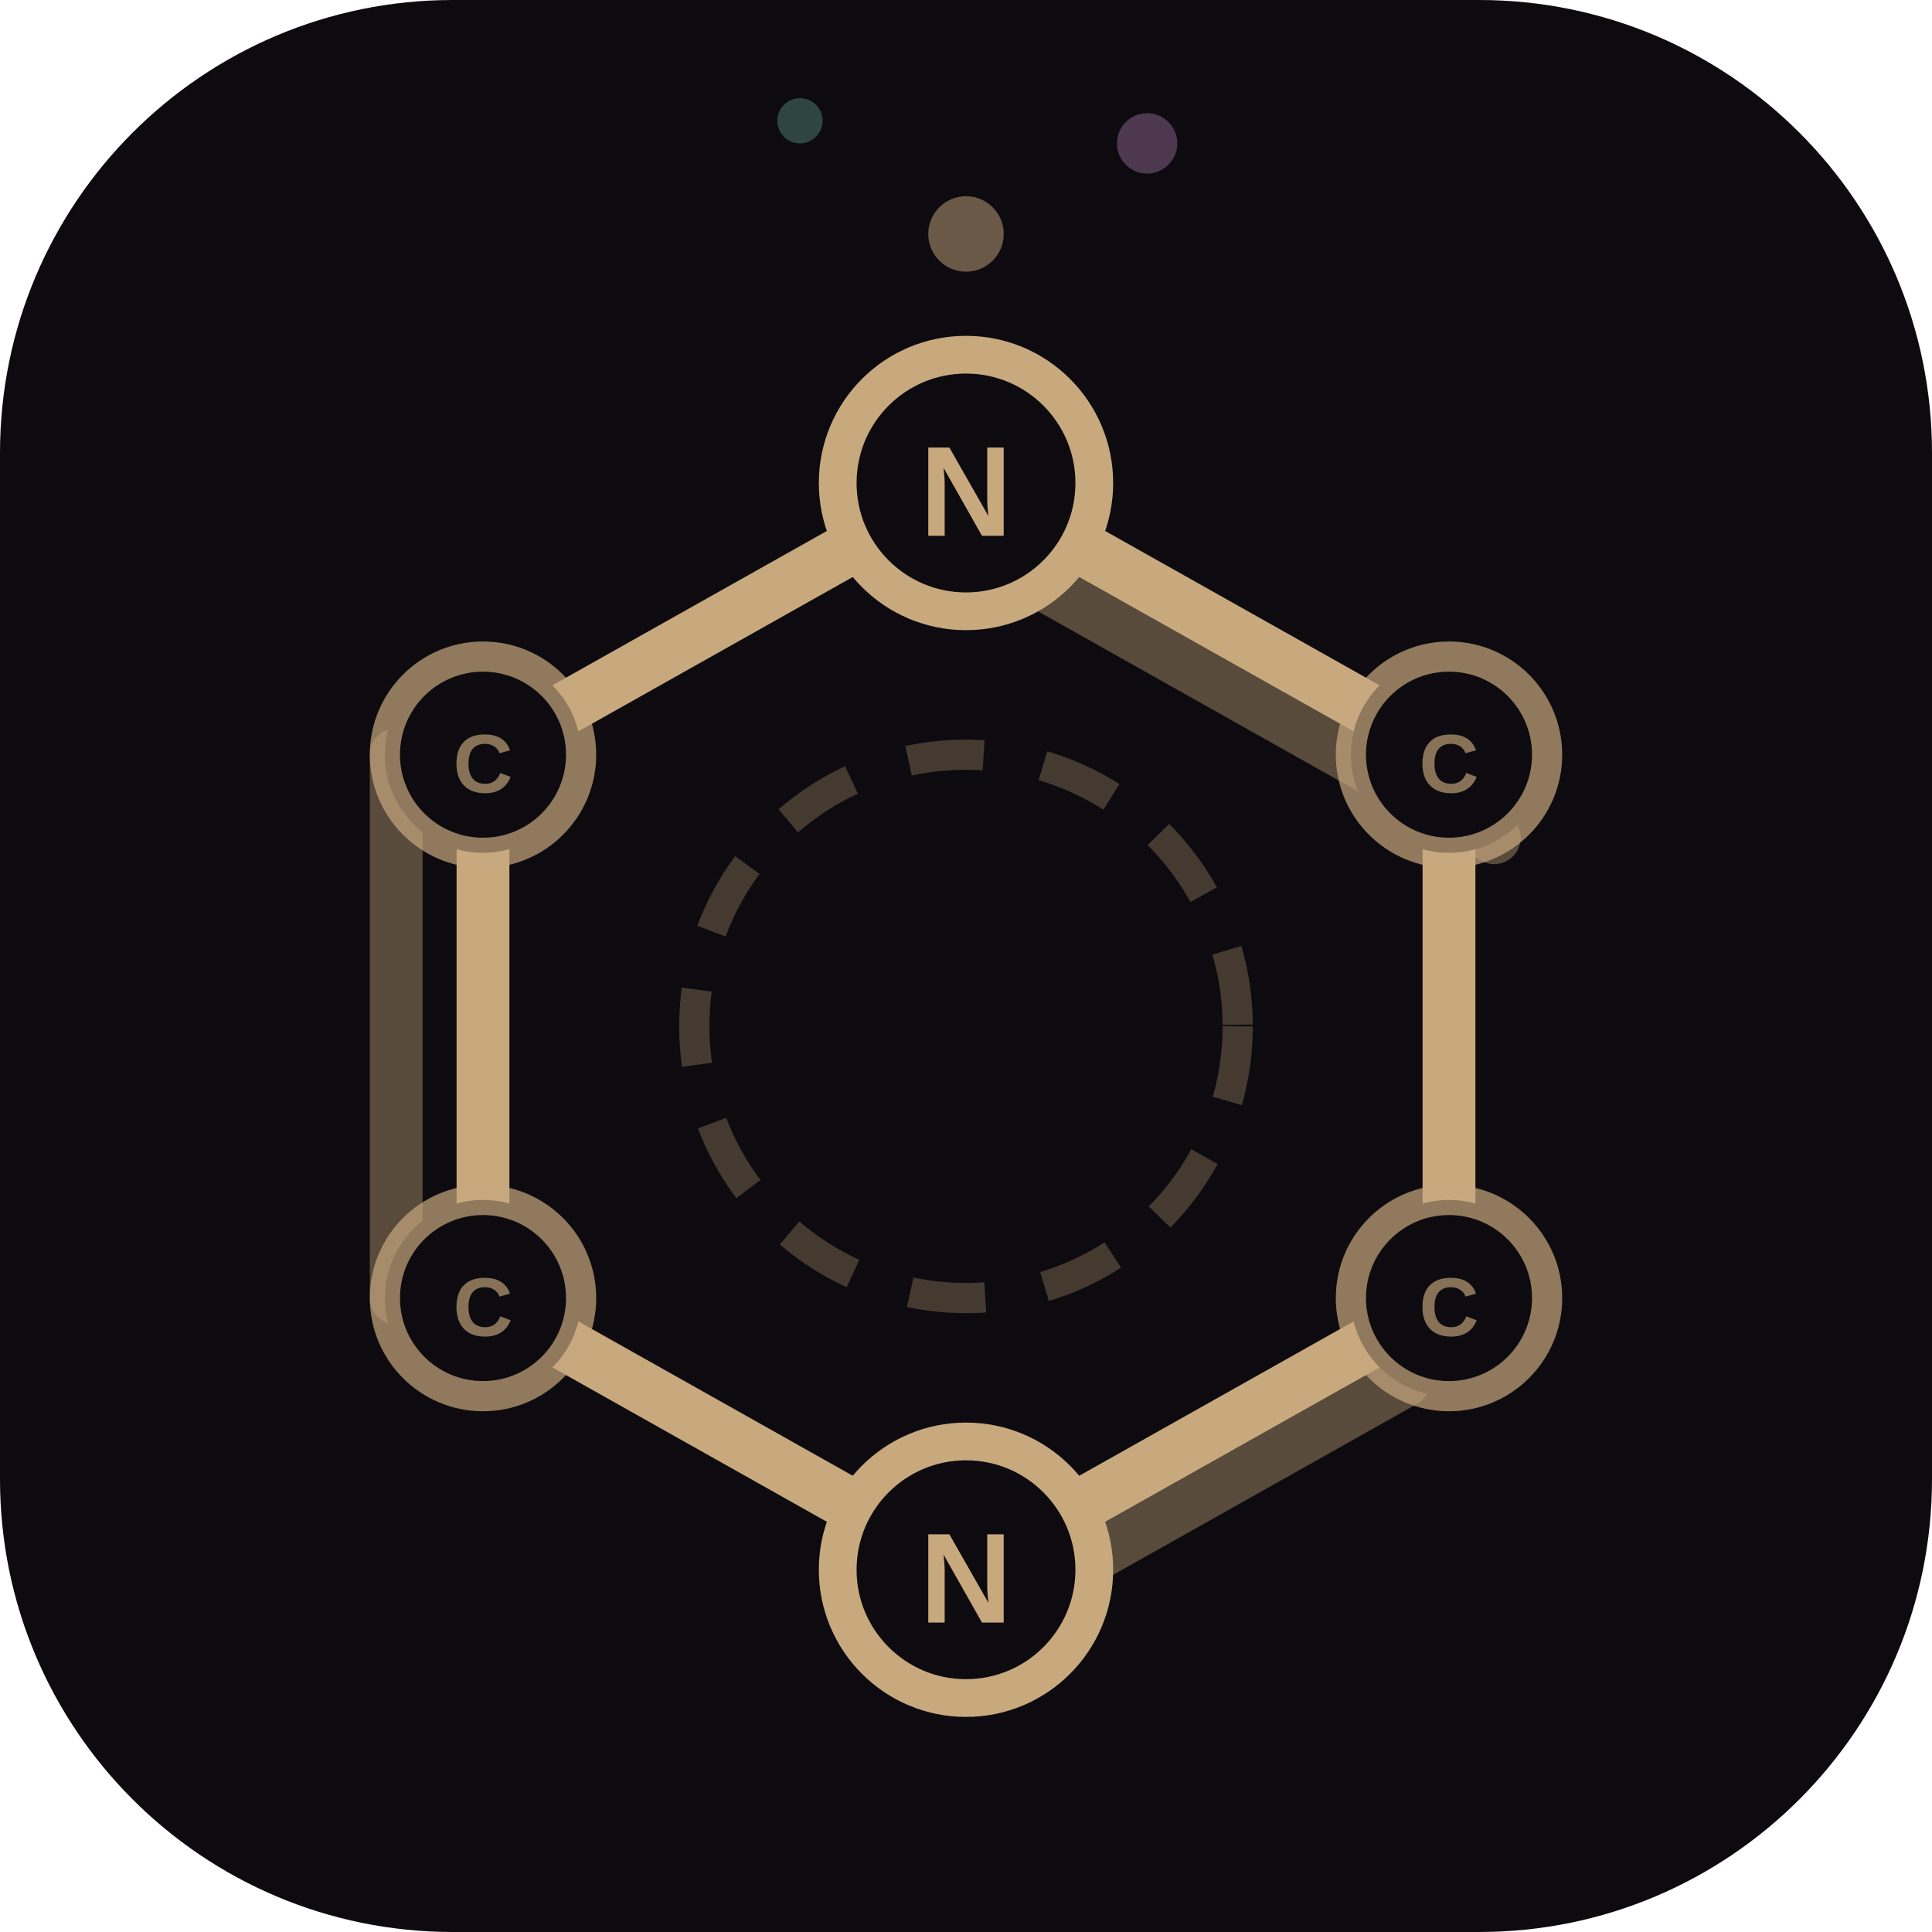
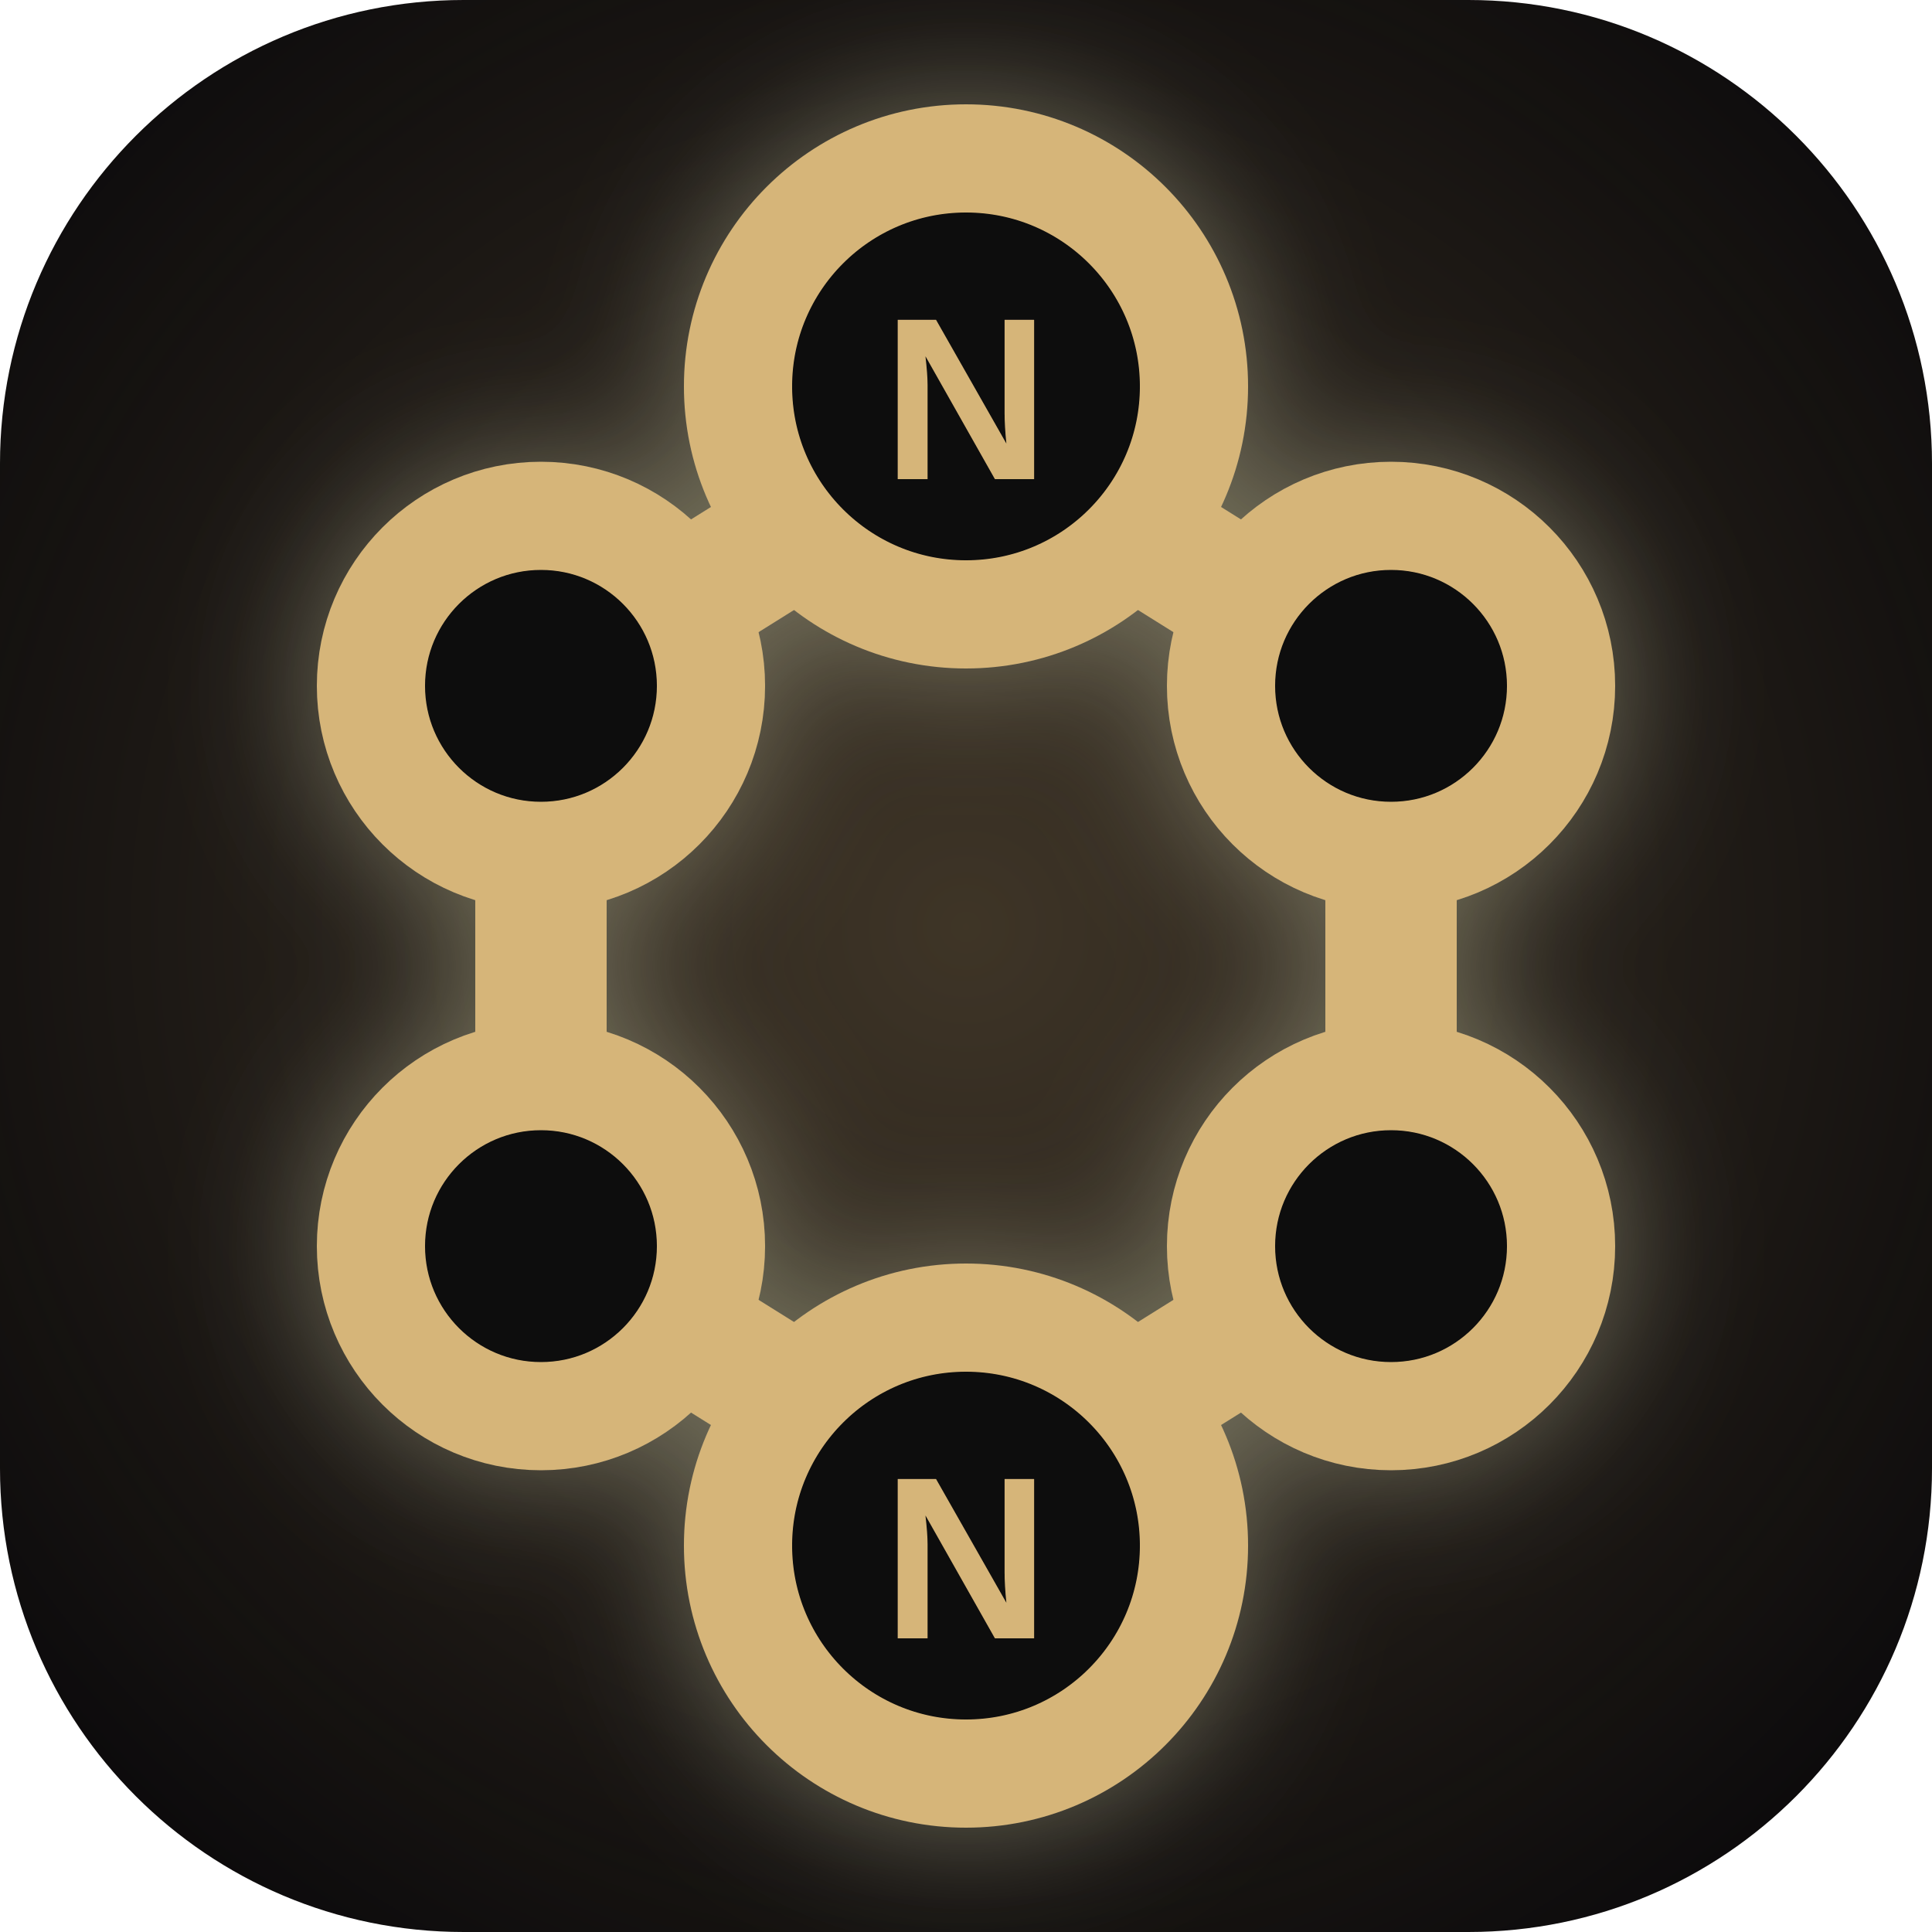
- <svg xmlns="http://www.w3.org/2000/svg" viewBox="0 0 512 512">
-   <rect width="512" height="512" rx="120" fill="#0d0b0f" />
-   <g fill="none" stroke="#c8a97e" stroke-linecap="round" stroke-width="14">
-     <line x1="128" y1="200" x2="256" y2="128" />
-     <line x1="256" y1="128" x2="384" y2="200" />
-     <line x1="268" y1="150" x2="396" y2="222" opacity="0.4" />
-     <line x1="384" y1="200" x2="384" y2="344" />
-     <line x1="384" y1="344" x2="256" y2="416" />
-     <line x1="372" y1="366" x2="244" y2="438" opacity="0.4" />
-     <line x1="256" y1="416" x2="128" y2="344" />
-     <line x1="128" y1="344" x2="128" y2="200" />
-     <line x1="105" y1="344" x2="105" y2="200" opacity="0.4" />
+ <svg xmlns="http://www.w3.org/2000/svg" viewBox="0 0 100 100" fill="none">
+   <rect width="100" height="100" rx="24" fill="#09080A" />
+   <defs>
+     <radialGradient id="iconGlow" cx="50%" cy="48%" r="66%">
+       <stop offset="0%" stop-color="rgba(214,181,121,0.26)" />
+       <stop offset="100%" stop-color="rgba(214,181,121,0)" />
+     </radialGradient>
+     <filter id="iconBloom" x="-45%" y="-45%" width="190%" height="190%">
+       <feGaussianBlur stdDeviation="3.6" result="blur" />
+       <feColorMatrix in="blur" type="matrix" values="1 0 0 0 0.84 0 1 0 0 0.71 0 0 1 0 0.47 0 0 0 0.36 0" result="warmGlow" />
+       <feMerge>
+         <feMergeNode in="warmGlow" />
+         <feMergeNode in="SourceGraphic" />
+       </feMerge>
+     </filter>
+   </defs>
+   <rect width="100" height="100" rx="24" fill="url(#iconGlow)" />
+   <g filter="url(#iconBloom)">
+     <line x1="34" y1="32" x2="50" y2="22" stroke="#D6B579" stroke-width="6.8" stroke-linecap="round" />
+     <line x1="66" y1="32" x2="50" y2="22" stroke="#D6B579" stroke-width="6.8" stroke-linecap="round" />
+     <line x1="28" y1="39" x2="28" y2="61" stroke="#D6B579" stroke-width="6.8" stroke-linecap="round" />
+     <line x1="72" y1="39" x2="72" y2="61" stroke="#D6B579" stroke-width="6.8" stroke-linecap="round" />
+     <line x1="34" y1="68" x2="50" y2="78" stroke="#D6B579" stroke-width="6.8" stroke-linecap="round" />
+     <line x1="66" y1="68" x2="50" y2="78" stroke="#D6B579" stroke-width="6.8" stroke-linecap="round" />
+     <circle cx="50" cy="20" r="11.8" fill="#09080A" stroke="#D6B579" stroke-width="5.6" />
+     <circle cx="50" cy="80" r="11.8" fill="#09080A" stroke="#D6B579" stroke-width="5.6" />
+     <circle cx="28" cy="35.5" r="8.8" fill="#09080A" stroke="#D6B579" stroke-width="5.6" />
+     <circle cx="72" cy="35.5" r="8.8" fill="#09080A" stroke="#D6B579" stroke-width="5.6" />
+     <circle cx="28" cy="64.5" r="8.8" fill="#09080A" stroke="#D6B579" stroke-width="5.6" />
+     <circle cx="72" cy="64.5" r="8.8" fill="#09080A" stroke="#D6B579" stroke-width="5.6" />
+     <text x="50" y="24.8" text-anchor="middle" font-family="DM Sans, Arial, sans-serif" font-size="12" font-weight="700" fill="#D6B579">N</text>
+     <text x="50" y="84.8" text-anchor="middle" font-family="DM Sans, Arial, sans-serif" font-size="12" font-weight="700" fill="#D6B579">N</text>
  </g>
-   <circle cx="256" cy="272" r="72" fill="none" stroke="#c8a97e" stroke-dasharray="20 16" stroke-opacity="0.3" stroke-width="8" />
-   <g font-family="DM Sans, Arial, sans-serif" font-weight="700" text-anchor="middle">
-     <circle cx="256" cy="128" r="34" fill="#0d0b0f" stroke="#c8a97e" stroke-width="10" />
-     <text x="256" y="142" fill="#c8a97e" font-size="34">N</text>
-     <circle cx="256" cy="416" r="34" fill="#0d0b0f" stroke="#c8a97e" stroke-width="10" />
-     <text x="256" y="430" fill="#c8a97e" font-size="34">N</text>
-     <circle cx="384" cy="200" r="26" fill="#0d0b0f" stroke="#c8a97e" stroke-opacity="0.7" stroke-width="8" />
-     <text x="384" y="210" fill="#c8a97e" fill-opacity="0.65" font-size="22">C</text>
-     <circle cx="384" cy="344" r="26" fill="#0d0b0f" stroke="#c8a97e" stroke-opacity="0.7" stroke-width="8" />
-     <text x="384" y="354" fill="#c8a97e" fill-opacity="0.65" font-size="22">C</text>
-     <circle cx="128" cy="200" r="26" fill="#0d0b0f" stroke="#c8a97e" stroke-opacity="0.7" stroke-width="8" />
-     <text x="128" y="210" fill="#c8a97e" fill-opacity="0.65" font-size="22">C</text>
-     <circle cx="128" cy="344" r="26" fill="#0d0b0f" stroke="#c8a97e" stroke-opacity="0.7" stroke-width="8" />
-     <text x="128" y="354" fill="#c8a97e" fill-opacity="0.65" font-size="22">C</text>
-   </g>
-   <circle cx="256" cy="62" r="10" fill="#c8a97e" fill-opacity="0.5" />
-   <circle cx="304" cy="38" r="8" fill="#9b6fa0" fill-opacity="0.45" />
-   <circle cx="212" cy="32" r="6" fill="#6fb3a0" fill-opacity="0.35" />
</svg>
